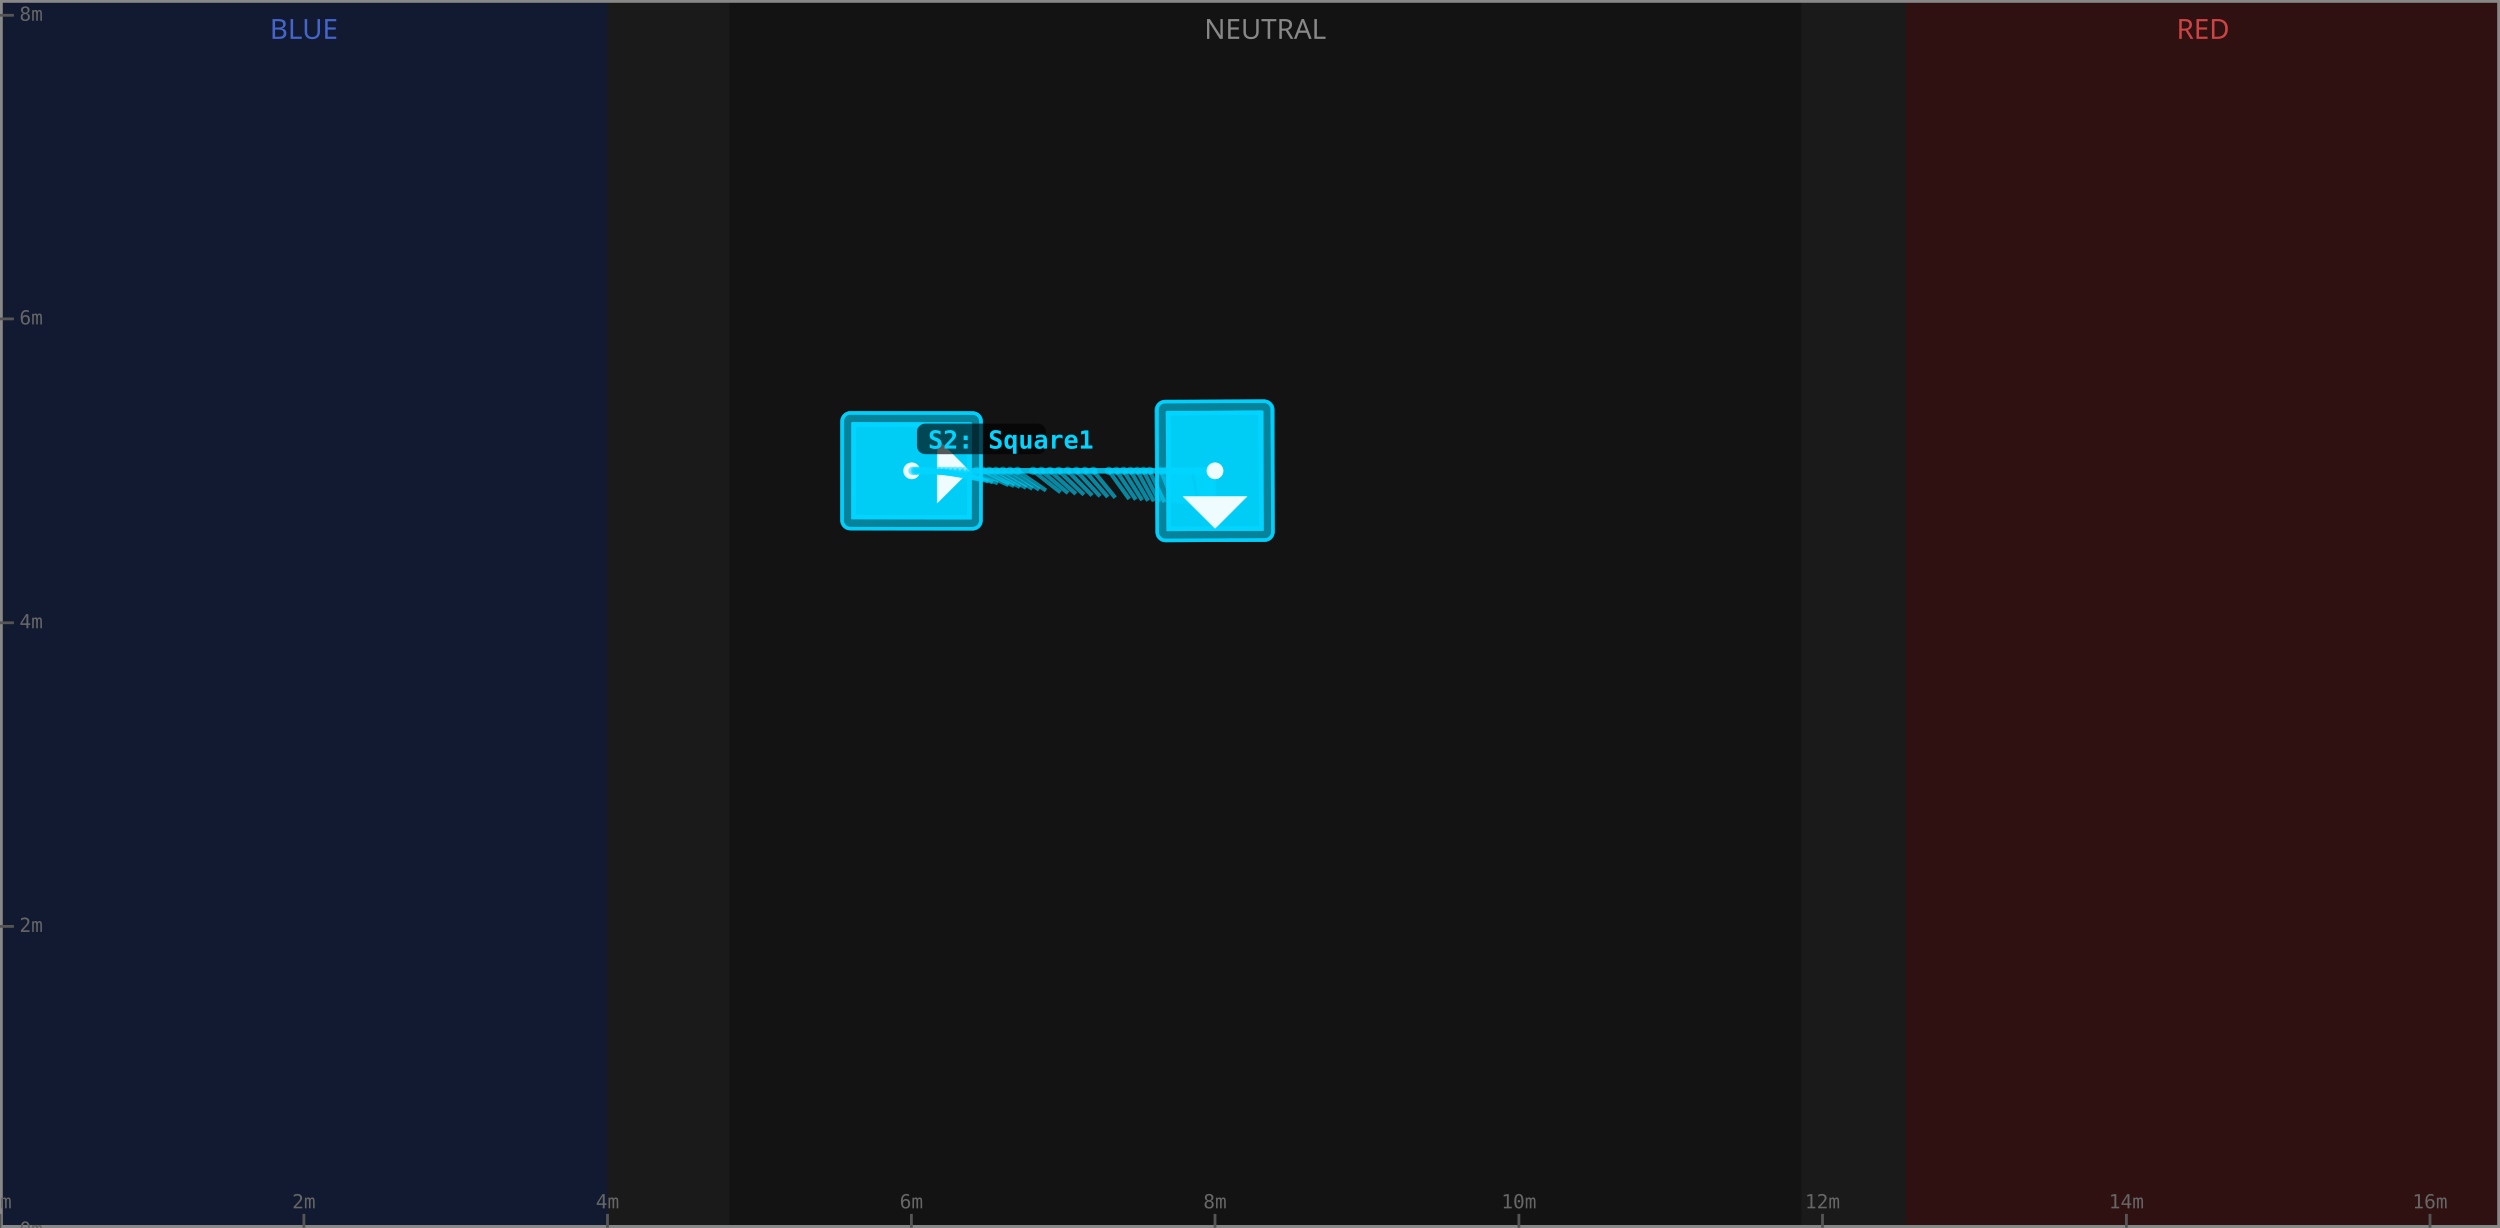
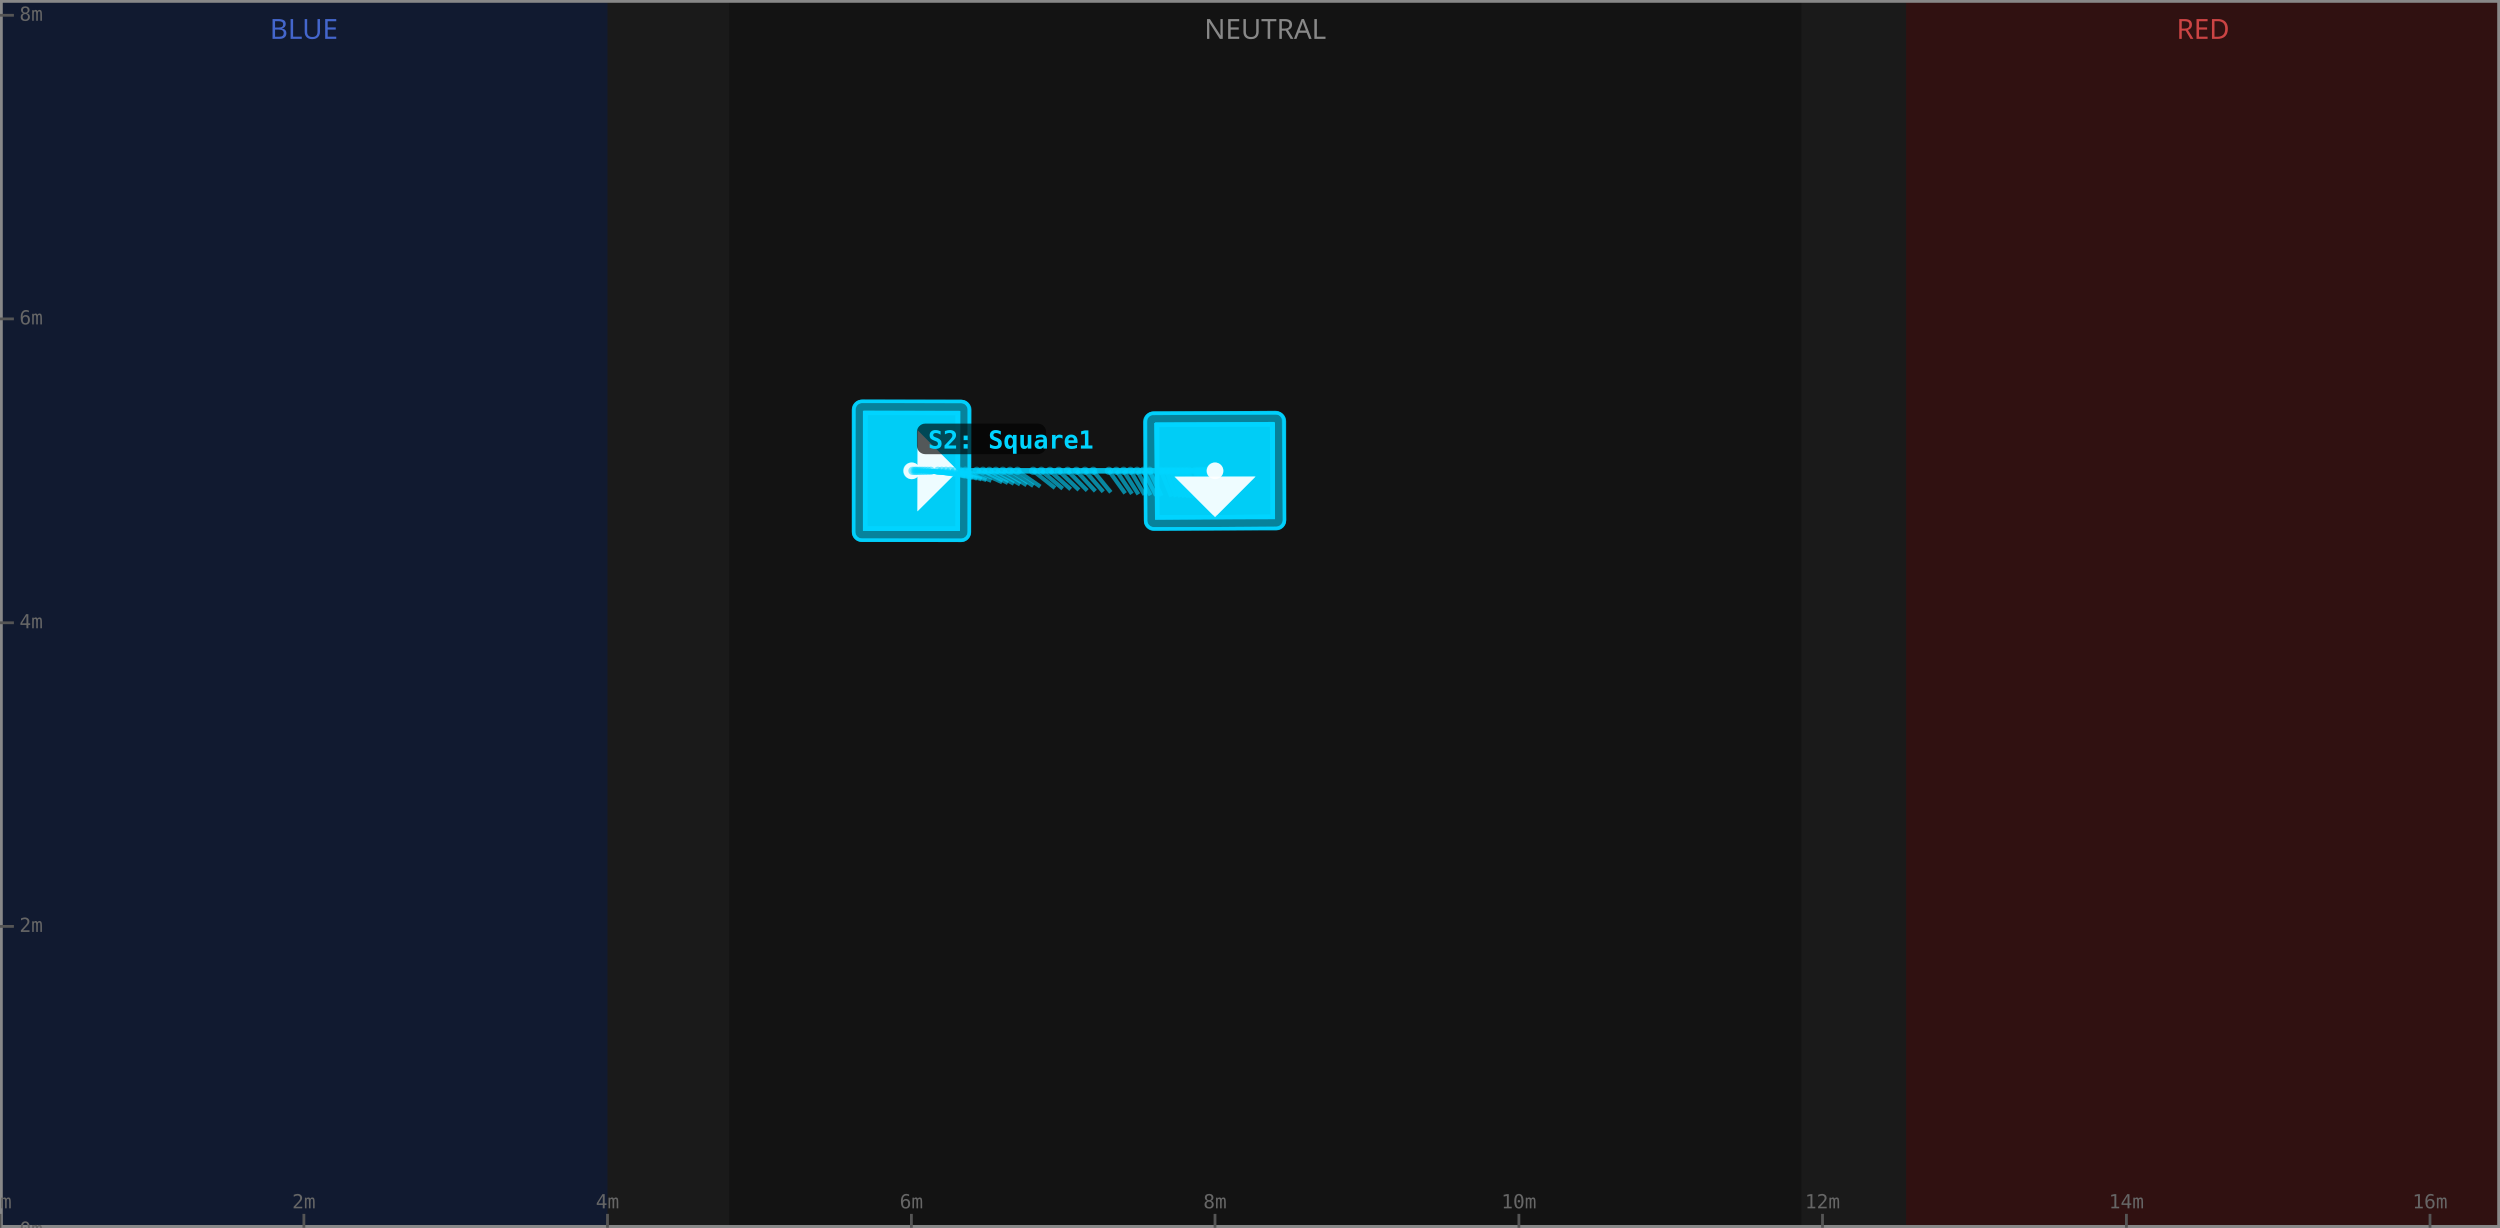
<svg xmlns="http://www.w3.org/2000/svg" width="900" height="442" viewBox="0 0 900 442">
  <rect x="0" y="0" width="900" height="442" fill="#1a1a1a" />
  <rect x="0" y="0" width="218.7" height="442" fill="#0d1a3a" fill-opacity="0.7" />
  <text x="109.4" y="14" text-anchor="middle" font-size="10" fill="#4466cc" font-family="sans-serif">BLUE</text>
  <rect x="262.5" y="0" width="386.0" height="442" fill="#111111" fill-opacity="0.7" />
  <text x="455.5" y="14" text-anchor="middle" font-size="10" fill="#888" font-family="sans-serif">NEUTRAL</text>
  <rect x="686.2" y="0" width="213.8" height="442" fill="#3a0d0d" fill-opacity="0.7" />
  <text x="793.1" y="14" text-anchor="middle" font-size="10" fill="#cc4444" font-family="sans-serif">RED</text>
  <rect x="0" y="0" width="900" height="442" fill="none" stroke="#888" stroke-width="2" />
  <line x1="0.0" y1="442" x2="0.0" y2="437" stroke="#555" stroke-width="1" />
  <text x="0.0" y="435" text-anchor="middle" font-size="7" fill="#666" font-family="monospace">0m</text>
  <line x1="109.4" y1="442" x2="109.4" y2="437" stroke="#555" stroke-width="1" />
  <text x="109.4" y="435" text-anchor="middle" font-size="7" fill="#666" font-family="monospace">2m</text>
  <line x1="218.7" y1="442" x2="218.7" y2="437" stroke="#555" stroke-width="1" />
  <text x="218.7" y="435" text-anchor="middle" font-size="7" fill="#666" font-family="monospace">4m</text>
  <line x1="328.1" y1="442" x2="328.1" y2="437" stroke="#555" stroke-width="1" />
  <text x="328.1" y="435" text-anchor="middle" font-size="7" fill="#666" font-family="monospace">6m</text>
  <line x1="437.4" y1="442" x2="437.4" y2="437" stroke="#555" stroke-width="1" />
  <text x="437.4" y="435" text-anchor="middle" font-size="7" fill="#666" font-family="monospace">8m</text>
  <line x1="546.8" y1="442" x2="546.8" y2="437" stroke="#555" stroke-width="1" />
  <text x="546.8" y="435" text-anchor="middle" font-size="7" fill="#666" font-family="monospace">10m</text>
  <line x1="656.1" y1="442" x2="656.1" y2="437" stroke="#555" stroke-width="1" />
  <text x="656.1" y="435" text-anchor="middle" font-size="7" fill="#666" font-family="monospace">12m</text>
  <line x1="765.5" y1="442" x2="765.5" y2="437" stroke="#555" stroke-width="1" />
  <text x="765.5" y="435" text-anchor="middle" font-size="7" fill="#666" font-family="monospace">14m</text>
  <line x1="874.8" y1="442" x2="874.8" y2="437" stroke="#555" stroke-width="1" />
  <text x="874.8" y="435" text-anchor="middle" font-size="7" fill="#666" font-family="monospace">16m</text>
  <line x1="0" y1="442.9" x2="5" y2="442.9" stroke="#555" stroke-width="1" />
  <text x="7" y="442.9" dominant-baseline="middle" font-size="7" fill="#666" font-family="monospace">0m</text>
  <line x1="0" y1="333.5" x2="5" y2="333.5" stroke="#555" stroke-width="1" />
  <text x="7" y="333.5" dominant-baseline="middle" font-size="7" fill="#666" font-family="monospace">2m</text>
  <line x1="0" y1="224.2" x2="5" y2="224.2" stroke="#555" stroke-width="1" />
  <text x="7" y="224.2" dominant-baseline="middle" font-size="7" fill="#666" font-family="monospace">4m</text>
  <line x1="0" y1="114.8" x2="5" y2="114.8" stroke="#555" stroke-width="1" />
  <text x="7" y="114.8" dominant-baseline="middle" font-size="7" fill="#666" font-family="monospace">6m</text>
  <line x1="0" y1="5.5" x2="5" y2="5.5" stroke="#555" stroke-width="1" />
  <text x="7" y="5.5" dominant-baseline="middle" font-size="7" fill="#666" font-family="monospace">8m</text>
  <polyline points="328.07,169.50 328.12,169.50 328.26,169.50 328.51,169.50 329.29,169.50 329.82,169.50 330.46,169.50 331.19,169.50 332.02,169.50 332.94,169.50 333.97,169.50 335.09,169.50 337.62,169.50 339.03,169.50 340.55,169.50 342.15,169.50 343.86,169.50 345.66,169.50 347.56,169.50 351.66,169.50 353.85,169.50 356.14,169.50 358.53,169.50 361.01,169.50 363.60,169.50 366.28,169.50 371.93,169.50 374.90,169.50 377.97,169.50 381.14,169.50 384.35,169.50 387.52,169.50 390.59,169.50 393.56,169.50 399.21,169.50 401.89,169.50 404.48,169.50 406.96,169.50 409.35,169.50 411.64,169.50 413.83,169.50 417.93,169.50 419.83,169.50 421.63,169.50 423.34,169.50 424.95,169.50 426.46,169.50 427.87,169.50 430.41,169.50 431.53,169.50 432.55,169.50 433.48,169.50 434.30,169.50 435.04,169.50 435.67,169.50 436.21,169.50 436.99,169.50 437.23,169.50 437.38,169.50 437.42,169.50" fill="none" stroke="#00d4ff" stroke-width="2" stroke-opacity="0.85" stroke-linejoin="round" stroke-linecap="round" />
  <g id="pose0" transform="translate(328.07,169.50) rotate(-0.00)">
-     <rect x="-25.00" y="-20.83" width="50.00" height="41.66" rx="3" fill="#00d4ff" fill-opacity="0.25" stroke="#00d4ff" stroke-width="1.2" stroke-opacity="0.7" />
-     <rect x="-20.83" y="-16.67" width="41.66" height="33.33" fill="#00d4ff" fill-opacity="0.55" stroke="#00d4ff" stroke-width="1.5" />
-     <polygon points="20.83,0 9.17,11.67 9.17,-11.67" fill="#ffffff" fill-opacity="0.9" />
+     <rect x="-20.83" y="-25.00" width="41.66" height="50.00" rx="3" fill="#00d4ff" fill-opacity="0.25" stroke="#00d4ff" stroke-width="1.2" stroke-opacity="0.7" />
+     <rect x="-16.67" y="-20.83" width="33.33" height="41.66" fill="#00d4ff" fill-opacity="0.55" stroke="#00d4ff" stroke-width="1.5" />
+     <polygon points="16.67,0 2.08,14.58 2.08,-14.58" fill="#ffffff" fill-opacity="0.9" />
    <circle cx="0" cy="0" r="3" fill="#ffffff" fill-opacity="0.9" />
  </g>
  <g id="pose1" transform="translate(328.12,169.50) rotate(-0.00)">
-     <rect x="-25.00" y="-20.83" width="50.00" height="41.66" rx="3" fill="#00d4ff" fill-opacity="0.25" stroke="#00d4ff" stroke-width="1.2" stroke-opacity="0.7" />
-     <rect x="-20.83" y="-16.67" width="41.66" height="33.33" fill="#00d4ff" fill-opacity="0.55" stroke="#00d4ff" stroke-width="1.5" />
-     <polygon points="20.83,0 9.17,11.67 9.17,-11.67" fill="#ffffff" fill-opacity="0.9" />
+     <rect x="-20.83" y="-25.00" width="41.66" height="50.00" rx="3" fill="#00d4ff" fill-opacity="0.25" stroke="#00d4ff" stroke-width="1.2" stroke-opacity="0.7" />
+     <rect x="-16.67" y="-20.83" width="33.33" height="41.66" fill="#00d4ff" fill-opacity="0.55" stroke="#00d4ff" stroke-width="1.5" />
+     <polygon points="16.67,0 2.08,14.58 2.08,-14.58" fill="#ffffff" fill-opacity="0.9" />
    <circle cx="0" cy="0" r="3" fill="#ffffff" fill-opacity="0.9" />
  </g>
  <g id="pose2" transform="translate(328.26,169.50) rotate(0.19)">
-     <rect x="-25.00" y="-20.83" width="50.00" height="41.66" rx="3" fill="#00d4ff" fill-opacity="0.25" stroke="#00d4ff" stroke-width="1.2" stroke-opacity="0.7" />
-     <rect x="-20.83" y="-16.67" width="41.66" height="33.33" fill="#00d4ff" fill-opacity="0.55" stroke="#00d4ff" stroke-width="1.5" />
-     <polygon points="20.83,0 9.17,11.67 9.17,-11.67" fill="#ffffff" fill-opacity="0.9" />
+     <rect x="-20.83" y="-25.00" width="41.66" height="50.00" rx="3" fill="#00d4ff" fill-opacity="0.25" stroke="#00d4ff" stroke-width="1.2" stroke-opacity="0.7" />
+     <rect x="-16.67" y="-20.83" width="33.33" height="41.66" fill="#00d4ff" fill-opacity="0.55" stroke="#00d4ff" stroke-width="1.5" />
+     <polygon points="16.67,0 2.08,14.58 2.08,-14.58" fill="#ffffff" fill-opacity="0.9" />
    <circle cx="0" cy="0" r="3" fill="#ffffff" fill-opacity="0.9" />
  </g>
  <g id="pose3" transform="translate(328.51,169.50) rotate(0.54)">
-     <line x1="0" y1="0" x2="12.50" y2="0" stroke="#00d4ff" stroke-width="1.5" stroke-opacity="0.6" />
+     <line x1="0" y1="0" x2="10.00" y2="0" stroke="#00d4ff" stroke-width="1.5" stroke-opacity="0.6" />
    <circle cx="0" cy="0" r="1.5" fill="#00d4ff" fill-opacity="0.5" />
  </g>
  <g id="pose4" transform="translate(329.29,169.50) rotate(1.68)">
-     <line x1="0" y1="0" x2="12.50" y2="0" stroke="#00d4ff" stroke-width="1.5" stroke-opacity="0.6" />
+     <line x1="0" y1="0" x2="10.00" y2="0" stroke="#00d4ff" stroke-width="1.5" stroke-opacity="0.6" />
    <circle cx="0" cy="0" r="1.5" fill="#00d4ff" fill-opacity="0.5" />
  </g>
  <g id="pose5" transform="translate(329.82,169.50) rotate(2.45)">
-     <line x1="0" y1="0" x2="12.50" y2="0" stroke="#00d4ff" stroke-width="1.5" stroke-opacity="0.6" />
+     <line x1="0" y1="0" x2="10.00" y2="0" stroke="#00d4ff" stroke-width="1.5" stroke-opacity="0.6" />
    <circle cx="0" cy="0" r="1.5" fill="#00d4ff" fill-opacity="0.5" />
  </g>
  <g id="pose6" transform="translate(330.46,169.50) rotate(3.33)">
-     <line x1="0" y1="0" x2="12.50" y2="0" stroke="#00d4ff" stroke-width="1.5" stroke-opacity="0.6" />
+     <line x1="0" y1="0" x2="10.00" y2="0" stroke="#00d4ff" stroke-width="1.5" stroke-opacity="0.6" />
    <circle cx="0" cy="0" r="1.5" fill="#00d4ff" fill-opacity="0.5" />
  </g>
  <g id="pose7" transform="translate(331.19,169.50) rotate(4.30)">
-     <line x1="0" y1="0" x2="12.50" y2="0" stroke="#00d4ff" stroke-width="1.5" stroke-opacity="0.6" />
+     <line x1="0" y1="0" x2="10.00" y2="0" stroke="#00d4ff" stroke-width="1.5" stroke-opacity="0.6" />
    <circle cx="0" cy="0" r="1.5" fill="#00d4ff" fill-opacity="0.5" />
  </g>
  <g id="pose8" transform="translate(332.02,169.50) rotate(5.37)">
-     <line x1="0" y1="0" x2="12.50" y2="0" stroke="#00d4ff" stroke-width="1.5" stroke-opacity="0.6" />
+     <line x1="0" y1="0" x2="10.00" y2="0" stroke="#00d4ff" stroke-width="1.5" stroke-opacity="0.6" />
    <circle cx="0" cy="0" r="1.5" fill="#00d4ff" fill-opacity="0.5" />
  </g>
  <g id="pose9" transform="translate(332.94,169.50) rotate(6.52)">
-     <line x1="0" y1="0" x2="12.50" y2="0" stroke="#00d4ff" stroke-width="1.5" stroke-opacity="0.6" />
+     <line x1="0" y1="0" x2="10.00" y2="0" stroke="#00d4ff" stroke-width="1.5" stroke-opacity="0.6" />
    <circle cx="0" cy="0" r="1.5" fill="#00d4ff" fill-opacity="0.5" />
  </g>
  <g id="pose10" transform="translate(333.97,169.50) rotate(7.74)">
-     <line x1="0" y1="0" x2="12.50" y2="0" stroke="#00d4ff" stroke-width="1.5" stroke-opacity="0.6" />
+     <line x1="0" y1="0" x2="10.00" y2="0" stroke="#00d4ff" stroke-width="1.5" stroke-opacity="0.6" />
    <circle cx="0" cy="0" r="1.5" fill="#00d4ff" fill-opacity="0.5" />
  </g>
  <g id="pose11" transform="translate(335.09,169.50) rotate(9.02)">
-     <line x1="0" y1="0" x2="12.50" y2="0" stroke="#00d4ff" stroke-width="1.5" stroke-opacity="0.6" />
+     <line x1="0" y1="0" x2="10.00" y2="0" stroke="#00d4ff" stroke-width="1.5" stroke-opacity="0.6" />
    <circle cx="0" cy="0" r="1.5" fill="#00d4ff" fill-opacity="0.5" />
  </g>
  <g id="pose12" transform="translate(337.62,169.50) rotate(11.77)">
-     <line x1="0" y1="0" x2="12.50" y2="0" stroke="#00d4ff" stroke-width="1.5" stroke-opacity="0.6" />
+     <line x1="0" y1="0" x2="10.00" y2="0" stroke="#00d4ff" stroke-width="1.5" stroke-opacity="0.6" />
    <circle cx="0" cy="0" r="1.5" fill="#00d4ff" fill-opacity="0.5" />
  </g>
  <g id="pose13" transform="translate(339.03,169.50) rotate(13.21)">
-     <line x1="0" y1="0" x2="12.50" y2="0" stroke="#00d4ff" stroke-width="1.5" stroke-opacity="0.6" />
+     <line x1="0" y1="0" x2="10.00" y2="0" stroke="#00d4ff" stroke-width="1.5" stroke-opacity="0.6" />
    <circle cx="0" cy="0" r="1.5" fill="#00d4ff" fill-opacity="0.5" />
  </g>
  <g id="pose14" transform="translate(340.55,169.50) rotate(14.70)">
-     <line x1="0" y1="0" x2="12.50" y2="0" stroke="#00d4ff" stroke-width="1.5" stroke-opacity="0.6" />
+     <line x1="0" y1="0" x2="10.00" y2="0" stroke="#00d4ff" stroke-width="1.5" stroke-opacity="0.6" />
    <circle cx="0" cy="0" r="1.5" fill="#00d4ff" fill-opacity="0.5" />
  </g>
  <g id="pose15" transform="translate(342.15,169.50) rotate(16.23)">
-     <line x1="0" y1="0" x2="12.50" y2="0" stroke="#00d4ff" stroke-width="1.5" stroke-opacity="0.6" />
+     <line x1="0" y1="0" x2="10.00" y2="0" stroke="#00d4ff" stroke-width="1.5" stroke-opacity="0.6" />
    <circle cx="0" cy="0" r="1.5" fill="#00d4ff" fill-opacity="0.5" />
  </g>
  <g id="pose16" transform="translate(343.86,169.50) rotate(17.79)">
-     <line x1="0" y1="0" x2="12.50" y2="0" stroke="#00d4ff" stroke-width="1.5" stroke-opacity="0.6" />
+     <line x1="0" y1="0" x2="10.00" y2="0" stroke="#00d4ff" stroke-width="1.5" stroke-opacity="0.6" />
    <circle cx="0" cy="0" r="1.5" fill="#00d4ff" fill-opacity="0.5" />
  </g>
  <g id="pose17" transform="translate(345.66,169.50) rotate(19.37)">
-     <line x1="0" y1="0" x2="12.50" y2="0" stroke="#00d4ff" stroke-width="1.5" stroke-opacity="0.6" />
+     <line x1="0" y1="0" x2="10.00" y2="0" stroke="#00d4ff" stroke-width="1.5" stroke-opacity="0.6" />
    <circle cx="0" cy="0" r="1.5" fill="#00d4ff" fill-opacity="0.5" />
  </g>
  <g id="pose18" transform="translate(347.56,169.50) rotate(20.99)">
-     <line x1="0" y1="0" x2="12.50" y2="0" stroke="#00d4ff" stroke-width="1.5" stroke-opacity="0.6" />
+     <line x1="0" y1="0" x2="10.00" y2="0" stroke="#00d4ff" stroke-width="1.5" stroke-opacity="0.6" />
    <circle cx="0" cy="0" r="1.5" fill="#00d4ff" fill-opacity="0.5" />
  </g>
  <g id="pose19" transform="translate(351.66,169.50) rotate(24.30)">
-     <line x1="0" y1="0" x2="12.50" y2="0" stroke="#00d4ff" stroke-width="1.5" stroke-opacity="0.6" />
+     <line x1="0" y1="0" x2="10.00" y2="0" stroke="#00d4ff" stroke-width="1.5" stroke-opacity="0.6" />
    <circle cx="0" cy="0" r="1.5" fill="#00d4ff" fill-opacity="0.5" />
  </g>
  <g id="pose20" transform="translate(353.85,169.50) rotate(25.97)">
-     <line x1="0" y1="0" x2="12.50" y2="0" stroke="#00d4ff" stroke-width="1.5" stroke-opacity="0.6" />
+     <line x1="0" y1="0" x2="10.00" y2="0" stroke="#00d4ff" stroke-width="1.5" stroke-opacity="0.6" />
    <circle cx="0" cy="0" r="1.5" fill="#00d4ff" fill-opacity="0.5" />
  </g>
  <g id="pose21" transform="translate(356.14,169.50) rotate(27.67)">
-     <line x1="0" y1="0" x2="12.50" y2="0" stroke="#00d4ff" stroke-width="1.5" stroke-opacity="0.6" />
+     <line x1="0" y1="0" x2="10.00" y2="0" stroke="#00d4ff" stroke-width="1.5" stroke-opacity="0.6" />
    <circle cx="0" cy="0" r="1.5" fill="#00d4ff" fill-opacity="0.5" />
  </g>
  <g id="pose22" transform="translate(358.53,169.50) rotate(29.38)">
-     <line x1="0" y1="0" x2="12.50" y2="0" stroke="#00d4ff" stroke-width="1.5" stroke-opacity="0.6" />
+     <line x1="0" y1="0" x2="10.00" y2="0" stroke="#00d4ff" stroke-width="1.5" stroke-opacity="0.6" />
    <circle cx="0" cy="0" r="1.5" fill="#00d4ff" fill-opacity="0.5" />
  </g>
  <g id="pose23" transform="translate(361.01,169.50) rotate(31.11)">
-     <line x1="0" y1="0" x2="12.50" y2="0" stroke="#00d4ff" stroke-width="1.5" stroke-opacity="0.6" />
+     <line x1="0" y1="0" x2="10.00" y2="0" stroke="#00d4ff" stroke-width="1.5" stroke-opacity="0.6" />
    <circle cx="0" cy="0" r="1.5" fill="#00d4ff" fill-opacity="0.5" />
  </g>
  <g id="pose24" transform="translate(363.60,169.50) rotate(32.85)">
-     <line x1="0" y1="0" x2="12.50" y2="0" stroke="#00d4ff" stroke-width="1.5" stroke-opacity="0.6" />
+     <line x1="0" y1="0" x2="10.00" y2="0" stroke="#00d4ff" stroke-width="1.5" stroke-opacity="0.6" />
    <circle cx="0" cy="0" r="1.5" fill="#00d4ff" fill-opacity="0.5" />
  </g>
  <g id="pose25" transform="translate(366.28,169.50) rotate(34.60)">
-     <line x1="0" y1="0" x2="12.50" y2="0" stroke="#00d4ff" stroke-width="1.5" stroke-opacity="0.6" />
+     <line x1="0" y1="0" x2="10.00" y2="0" stroke="#00d4ff" stroke-width="1.5" stroke-opacity="0.6" />
    <circle cx="0" cy="0" r="1.5" fill="#00d4ff" fill-opacity="0.5" />
  </g>
  <g id="pose26" transform="translate(371.93,169.50) rotate(38.13)">
-     <line x1="0" y1="0" x2="12.50" y2="0" stroke="#00d4ff" stroke-width="1.5" stroke-opacity="0.6" />
+     <line x1="0" y1="0" x2="10.00" y2="0" stroke="#00d4ff" stroke-width="1.5" stroke-opacity="0.6" />
    <circle cx="0" cy="0" r="1.5" fill="#00d4ff" fill-opacity="0.5" />
  </g>
  <g id="pose27" transform="translate(374.90,169.50) rotate(39.90)">
-     <line x1="0" y1="0" x2="12.50" y2="0" stroke="#00d4ff" stroke-width="1.5" stroke-opacity="0.6" />
+     <line x1="0" y1="0" x2="10.00" y2="0" stroke="#00d4ff" stroke-width="1.5" stroke-opacity="0.6" />
    <circle cx="0" cy="0" r="1.5" fill="#00d4ff" fill-opacity="0.5" />
  </g>
  <g id="pose28" transform="translate(377.97,169.50) rotate(41.69)">
-     <line x1="0" y1="0" x2="12.50" y2="0" stroke="#00d4ff" stroke-width="1.5" stroke-opacity="0.6" />
+     <line x1="0" y1="0" x2="10.00" y2="0" stroke="#00d4ff" stroke-width="1.5" stroke-opacity="0.6" />
    <circle cx="0" cy="0" r="1.5" fill="#00d4ff" fill-opacity="0.5" />
  </g>
  <g id="pose29" transform="translate(381.14,169.50) rotate(43.48)">
-     <line x1="0" y1="0" x2="12.50" y2="0" stroke="#00d4ff" stroke-width="1.5" stroke-opacity="0.6" />
+     <line x1="0" y1="0" x2="10.00" y2="0" stroke="#00d4ff" stroke-width="1.5" stroke-opacity="0.6" />
    <circle cx="0" cy="0" r="1.5" fill="#00d4ff" fill-opacity="0.5" />
  </g>
  <g id="pose30" transform="translate(384.35,169.50) rotate(45.29)">
-     <line x1="0" y1="0" x2="12.50" y2="0" stroke="#00d4ff" stroke-width="1.5" stroke-opacity="0.6" />
+     <line x1="0" y1="0" x2="10.00" y2="0" stroke="#00d4ff" stroke-width="1.5" stroke-opacity="0.6" />
    <circle cx="0" cy="0" r="1.5" fill="#00d4ff" fill-opacity="0.5" />
  </g>
  <g id="pose31" transform="translate(387.52,169.50) rotate(47.10)">
-     <line x1="0" y1="0" x2="12.50" y2="0" stroke="#00d4ff" stroke-width="1.5" stroke-opacity="0.6" />
+     <line x1="0" y1="0" x2="10.00" y2="0" stroke="#00d4ff" stroke-width="1.5" stroke-opacity="0.6" />
    <circle cx="0" cy="0" r="1.5" fill="#00d4ff" fill-opacity="0.5" />
  </g>
  <g id="pose32" transform="translate(390.59,169.50) rotate(48.89)">
-     <line x1="0" y1="0" x2="12.50" y2="0" stroke="#00d4ff" stroke-width="1.5" stroke-opacity="0.6" />
+     <line x1="0" y1="0" x2="10.00" y2="0" stroke="#00d4ff" stroke-width="1.5" stroke-opacity="0.6" />
    <circle cx="0" cy="0" r="1.5" fill="#00d4ff" fill-opacity="0.5" />
  </g>
  <g id="pose33" transform="translate(393.56,169.50) rotate(50.68)">
-     <line x1="0" y1="0" x2="12.50" y2="0" stroke="#00d4ff" stroke-width="1.5" stroke-opacity="0.6" />
+     <line x1="0" y1="0" x2="10.00" y2="0" stroke="#00d4ff" stroke-width="1.5" stroke-opacity="0.6" />
    <circle cx="0" cy="0" r="1.5" fill="#00d4ff" fill-opacity="0.5" />
  </g>
  <g id="pose34" transform="translate(399.21,169.50) rotate(54.22)">
-     <line x1="0" y1="0" x2="12.50" y2="0" stroke="#00d4ff" stroke-width="1.5" stroke-opacity="0.6" />
+     <line x1="0" y1="0" x2="10.00" y2="0" stroke="#00d4ff" stroke-width="1.5" stroke-opacity="0.6" />
    <circle cx="0" cy="0" r="1.5" fill="#00d4ff" fill-opacity="0.5" />
  </g>
  <g id="pose35" transform="translate(401.89,169.50) rotate(55.98)">
-     <line x1="0" y1="0" x2="12.50" y2="0" stroke="#00d4ff" stroke-width="1.5" stroke-opacity="0.6" />
+     <line x1="0" y1="0" x2="10.00" y2="0" stroke="#00d4ff" stroke-width="1.5" stroke-opacity="0.6" />
    <circle cx="0" cy="0" r="1.5" fill="#00d4ff" fill-opacity="0.5" />
  </g>
  <g id="pose36" transform="translate(404.48,169.50) rotate(57.73)">
-     <line x1="0" y1="0" x2="12.50" y2="0" stroke="#00d4ff" stroke-width="1.5" stroke-opacity="0.6" />
+     <line x1="0" y1="0" x2="10.00" y2="0" stroke="#00d4ff" stroke-width="1.5" stroke-opacity="0.6" />
    <circle cx="0" cy="0" r="1.5" fill="#00d4ff" fill-opacity="0.5" />
  </g>
  <g id="pose37" transform="translate(406.96,169.50) rotate(59.46)">
-     <line x1="0" y1="0" x2="12.50" y2="0" stroke="#00d4ff" stroke-width="1.5" stroke-opacity="0.6" />
+     <line x1="0" y1="0" x2="10.00" y2="0" stroke="#00d4ff" stroke-width="1.5" stroke-opacity="0.6" />
    <circle cx="0" cy="0" r="1.5" fill="#00d4ff" fill-opacity="0.5" />
  </g>
  <g id="pose38" transform="translate(409.35,169.50) rotate(61.18)">
-     <line x1="0" y1="0" x2="12.50" y2="0" stroke="#00d4ff" stroke-width="1.5" stroke-opacity="0.6" />
+     <line x1="0" y1="0" x2="10.00" y2="0" stroke="#00d4ff" stroke-width="1.5" stroke-opacity="0.6" />
    <circle cx="0" cy="0" r="1.5" fill="#00d4ff" fill-opacity="0.5" />
  </g>
  <g id="pose39" transform="translate(411.64,169.50) rotate(62.89)">
-     <line x1="0" y1="0" x2="12.50" y2="0" stroke="#00d4ff" stroke-width="1.5" stroke-opacity="0.6" />
+     <line x1="0" y1="0" x2="10.00" y2="0" stroke="#00d4ff" stroke-width="1.5" stroke-opacity="0.6" />
    <circle cx="0" cy="0" r="1.5" fill="#00d4ff" fill-opacity="0.5" />
  </g>
  <g id="pose40" transform="translate(413.83,169.50) rotate(64.58)">
-     <line x1="0" y1="0" x2="12.50" y2="0" stroke="#00d4ff" stroke-width="1.5" stroke-opacity="0.6" />
+     <line x1="0" y1="0" x2="10.00" y2="0" stroke="#00d4ff" stroke-width="1.5" stroke-opacity="0.6" />
    <circle cx="0" cy="0" r="1.5" fill="#00d4ff" fill-opacity="0.5" />
  </g>
  <g id="pose41" transform="translate(417.93,169.50) rotate(67.90)">
-     <line x1="0" y1="0" x2="12.50" y2="0" stroke="#00d4ff" stroke-width="1.5" stroke-opacity="0.6" />
+     <line x1="0" y1="0" x2="10.00" y2="0" stroke="#00d4ff" stroke-width="1.5" stroke-opacity="0.6" />
    <circle cx="0" cy="0" r="1.5" fill="#00d4ff" fill-opacity="0.5" />
  </g>
  <g id="pose42" transform="translate(419.83,169.50) rotate(69.53)">
-     <line x1="0" y1="0" x2="12.50" y2="0" stroke="#00d4ff" stroke-width="1.5" stroke-opacity="0.6" />
+     <line x1="0" y1="0" x2="10.00" y2="0" stroke="#00d4ff" stroke-width="1.5" stroke-opacity="0.6" />
    <circle cx="0" cy="0" r="1.5" fill="#00d4ff" fill-opacity="0.5" />
  </g>
  <g id="pose43" transform="translate(421.63,169.50) rotate(71.13)">
-     <line x1="0" y1="0" x2="12.50" y2="0" stroke="#00d4ff" stroke-width="1.5" stroke-opacity="0.6" />
+     <line x1="0" y1="0" x2="10.00" y2="0" stroke="#00d4ff" stroke-width="1.5" stroke-opacity="0.6" />
    <circle cx="0" cy="0" r="1.5" fill="#00d4ff" fill-opacity="0.5" />
  </g>
  <g id="pose44" transform="translate(423.34,169.50) rotate(72.70)">
-     <line x1="0" y1="0" x2="12.50" y2="0" stroke="#00d4ff" stroke-width="1.5" stroke-opacity="0.6" />
+     <line x1="0" y1="0" x2="10.00" y2="0" stroke="#00d4ff" stroke-width="1.5" stroke-opacity="0.6" />
    <circle cx="0" cy="0" r="1.5" fill="#00d4ff" fill-opacity="0.5" />
  </g>
  <g id="pose45" transform="translate(424.95,169.50) rotate(74.25)">
-     <line x1="0" y1="0" x2="12.50" y2="0" stroke="#00d4ff" stroke-width="1.5" stroke-opacity="0.6" />
+     <line x1="0" y1="0" x2="10.00" y2="0" stroke="#00d4ff" stroke-width="1.5" stroke-opacity="0.6" />
    <circle cx="0" cy="0" r="1.5" fill="#00d4ff" fill-opacity="0.5" />
  </g>
  <g id="pose46" transform="translate(426.46,169.50) rotate(75.75)">
-     <line x1="0" y1="0" x2="12.50" y2="0" stroke="#00d4ff" stroke-width="1.5" stroke-opacity="0.6" />
+     <line x1="0" y1="0" x2="10.00" y2="0" stroke="#00d4ff" stroke-width="1.5" stroke-opacity="0.6" />
    <circle cx="0" cy="0" r="1.5" fill="#00d4ff" fill-opacity="0.5" />
  </g>
  <g id="pose47" transform="translate(427.87,169.50) rotate(77.21)">
-     <line x1="0" y1="0" x2="12.50" y2="0" stroke="#00d4ff" stroke-width="1.5" stroke-opacity="0.6" />
+     <line x1="0" y1="0" x2="10.00" y2="0" stroke="#00d4ff" stroke-width="1.5" stroke-opacity="0.6" />
    <circle cx="0" cy="0" r="1.5" fill="#00d4ff" fill-opacity="0.5" />
  </g>
  <g id="pose48" transform="translate(430.41,169.50) rotate(80.00)">
-     <line x1="0" y1="0" x2="12.50" y2="0" stroke="#00d4ff" stroke-width="1.5" stroke-opacity="0.6" />
+     <line x1="0" y1="0" x2="10.00" y2="0" stroke="#00d4ff" stroke-width="1.5" stroke-opacity="0.6" />
    <circle cx="0" cy="0" r="1.5" fill="#00d4ff" fill-opacity="0.5" />
  </g>
  <g id="pose49" transform="translate(431.53,169.50) rotate(81.32)">
-     <line x1="0" y1="0" x2="12.50" y2="0" stroke="#00d4ff" stroke-width="1.5" stroke-opacity="0.6" />
+     <line x1="0" y1="0" x2="10.00" y2="0" stroke="#00d4ff" stroke-width="1.5" stroke-opacity="0.6" />
    <circle cx="0" cy="0" r="1.5" fill="#00d4ff" fill-opacity="0.5" />
  </g>
  <g id="pose50" transform="translate(432.55,169.50) rotate(82.57)">
-     <line x1="0" y1="0" x2="12.50" y2="0" stroke="#00d4ff" stroke-width="1.5" stroke-opacity="0.6" />
+     <line x1="0" y1="0" x2="10.00" y2="0" stroke="#00d4ff" stroke-width="1.5" stroke-opacity="0.6" />
    <circle cx="0" cy="0" r="1.5" fill="#00d4ff" fill-opacity="0.5" />
  </g>
  <g id="pose51" transform="translate(433.48,169.50) rotate(83.76)">
-     <line x1="0" y1="0" x2="12.50" y2="0" stroke="#00d4ff" stroke-width="1.5" stroke-opacity="0.6" />
+     <line x1="0" y1="0" x2="10.00" y2="0" stroke="#00d4ff" stroke-width="1.5" stroke-opacity="0.6" />
    <circle cx="0" cy="0" r="1.5" fill="#00d4ff" fill-opacity="0.5" />
  </g>
  <g id="pose52" transform="translate(434.30,169.50) rotate(84.87)">
-     <line x1="0" y1="0" x2="12.50" y2="0" stroke="#00d4ff" stroke-width="1.5" stroke-opacity="0.6" />
+     <line x1="0" y1="0" x2="10.00" y2="0" stroke="#00d4ff" stroke-width="1.5" stroke-opacity="0.6" />
    <circle cx="0" cy="0" r="1.5" fill="#00d4ff" fill-opacity="0.5" />
  </g>
  <g id="pose53" transform="translate(435.04,169.50) rotate(85.90)">
-     <line x1="0" y1="0" x2="12.50" y2="0" stroke="#00d4ff" stroke-width="1.5" stroke-opacity="0.6" />
+     <line x1="0" y1="0" x2="10.00" y2="0" stroke="#00d4ff" stroke-width="1.5" stroke-opacity="0.6" />
    <circle cx="0" cy="0" r="1.5" fill="#00d4ff" fill-opacity="0.5" />
  </g>
  <g id="pose54" transform="translate(435.67,169.50) rotate(86.84)">
-     <line x1="0" y1="0" x2="12.50" y2="0" stroke="#00d4ff" stroke-width="1.5" stroke-opacity="0.6" />
+     <line x1="0" y1="0" x2="10.00" y2="0" stroke="#00d4ff" stroke-width="1.5" stroke-opacity="0.6" />
    <circle cx="0" cy="0" r="1.5" fill="#00d4ff" fill-opacity="0.5" />
  </g>
  <g id="pose55" transform="translate(436.21,169.50) rotate(87.68)">
-     <line x1="0" y1="0" x2="12.50" y2="0" stroke="#00d4ff" stroke-width="1.5" stroke-opacity="0.6" />
+     <line x1="0" y1="0" x2="10.00" y2="0" stroke="#00d4ff" stroke-width="1.5" stroke-opacity="0.6" />
    <circle cx="0" cy="0" r="1.5" fill="#00d4ff" fill-opacity="0.5" />
  </g>
  <g id="pose56" transform="translate(436.99,169.50) rotate(89.01)">
-     <line x1="0" y1="0" x2="12.50" y2="0" stroke="#00d4ff" stroke-width="1.5" stroke-opacity="0.6" />
+     <line x1="0" y1="0" x2="10.00" y2="0" stroke="#00d4ff" stroke-width="1.5" stroke-opacity="0.6" />
    <circle cx="0" cy="0" r="1.5" fill="#00d4ff" fill-opacity="0.5" />
  </g>
  <g id="pose57" transform="translate(437.23,169.50) rotate(89.49)">
-     <rect x="-25.00" y="-20.83" width="50.00" height="41.66" rx="3" fill="#00d4ff" fill-opacity="0.25" stroke="#00d4ff" stroke-width="1.2" stroke-opacity="0.7" />
-     <rect x="-20.83" y="-16.67" width="41.66" height="33.33" fill="#00d4ff" fill-opacity="0.55" stroke="#00d4ff" stroke-width="1.5" />
-     <polygon points="20.83,0 9.17,11.67 9.17,-11.67" fill="#ffffff" fill-opacity="0.9" />
+     <rect x="-20.83" y="-25.00" width="41.66" height="50.00" rx="3" fill="#00d4ff" fill-opacity="0.25" stroke="#00d4ff" stroke-width="1.2" stroke-opacity="0.7" />
+     <rect x="-16.67" y="-20.83" width="33.33" height="41.66" fill="#00d4ff" fill-opacity="0.55" stroke="#00d4ff" stroke-width="1.5" />
+     <polygon points="16.67,0 2.08,14.58 2.08,-14.58" fill="#ffffff" fill-opacity="0.9" />
    <circle cx="0" cy="0" r="3" fill="#ffffff" fill-opacity="0.9" />
  </g>
  <g id="pose58" transform="translate(437.38,169.50) rotate(89.83)">
-     <rect x="-25.00" y="-20.83" width="50.00" height="41.66" rx="3" fill="#00d4ff" fill-opacity="0.25" stroke="#00d4ff" stroke-width="1.2" stroke-opacity="0.7" />
-     <rect x="-20.83" y="-16.67" width="41.66" height="33.33" fill="#00d4ff" fill-opacity="0.55" stroke="#00d4ff" stroke-width="1.5" />
-     <polygon points="20.83,0 9.17,11.67 9.17,-11.67" fill="#ffffff" fill-opacity="0.9" />
+     <rect x="-20.83" y="-25.00" width="41.66" height="50.00" rx="3" fill="#00d4ff" fill-opacity="0.25" stroke="#00d4ff" stroke-width="1.2" stroke-opacity="0.7" />
+     <rect x="-16.67" y="-20.83" width="33.33" height="41.66" fill="#00d4ff" fill-opacity="0.55" stroke="#00d4ff" stroke-width="1.5" />
+     <polygon points="16.67,0 2.08,14.58 2.08,-14.58" fill="#ffffff" fill-opacity="0.9" />
    <circle cx="0" cy="0" r="3" fill="#ffffff" fill-opacity="0.9" />
  </g>
  <g id="pose59" transform="translate(437.42,169.50) rotate(90.00)">
-     <rect x="-25.00" y="-20.83" width="50.00" height="41.66" rx="3" fill="#00d4ff" fill-opacity="0.25" stroke="#00d4ff" stroke-width="1.2" stroke-opacity="0.7" />
-     <rect x="-20.83" y="-16.67" width="41.66" height="33.33" fill="#00d4ff" fill-opacity="0.55" stroke="#00d4ff" stroke-width="1.5" />
-     <polygon points="20.83,0 9.17,11.67 9.17,-11.67" fill="#ffffff" fill-opacity="0.9" />
+     <rect x="-20.83" y="-25.00" width="41.66" height="50.00" rx="3" fill="#00d4ff" fill-opacity="0.25" stroke="#00d4ff" stroke-width="1.2" stroke-opacity="0.7" />
+     <rect x="-16.67" y="-20.83" width="33.33" height="41.66" fill="#00d4ff" fill-opacity="0.55" stroke="#00d4ff" stroke-width="1.5" />
+     <polygon points="16.67,0 2.08,14.58 2.08,-14.58" fill="#ffffff" fill-opacity="0.9" />
    <circle cx="0" cy="0" r="3" fill="#ffffff" fill-opacity="0.9" />
  </g>
  <rect x="330.1" y="152.5" width="46.5" height="11" rx="3" fill="#000000" fill-opacity="0.65" />
  <text x="334.1" y="161.5" font-size="9" fill="#00d4ff" font-family="monospace" font-weight="bold">S2: Square1</text>
</svg>
